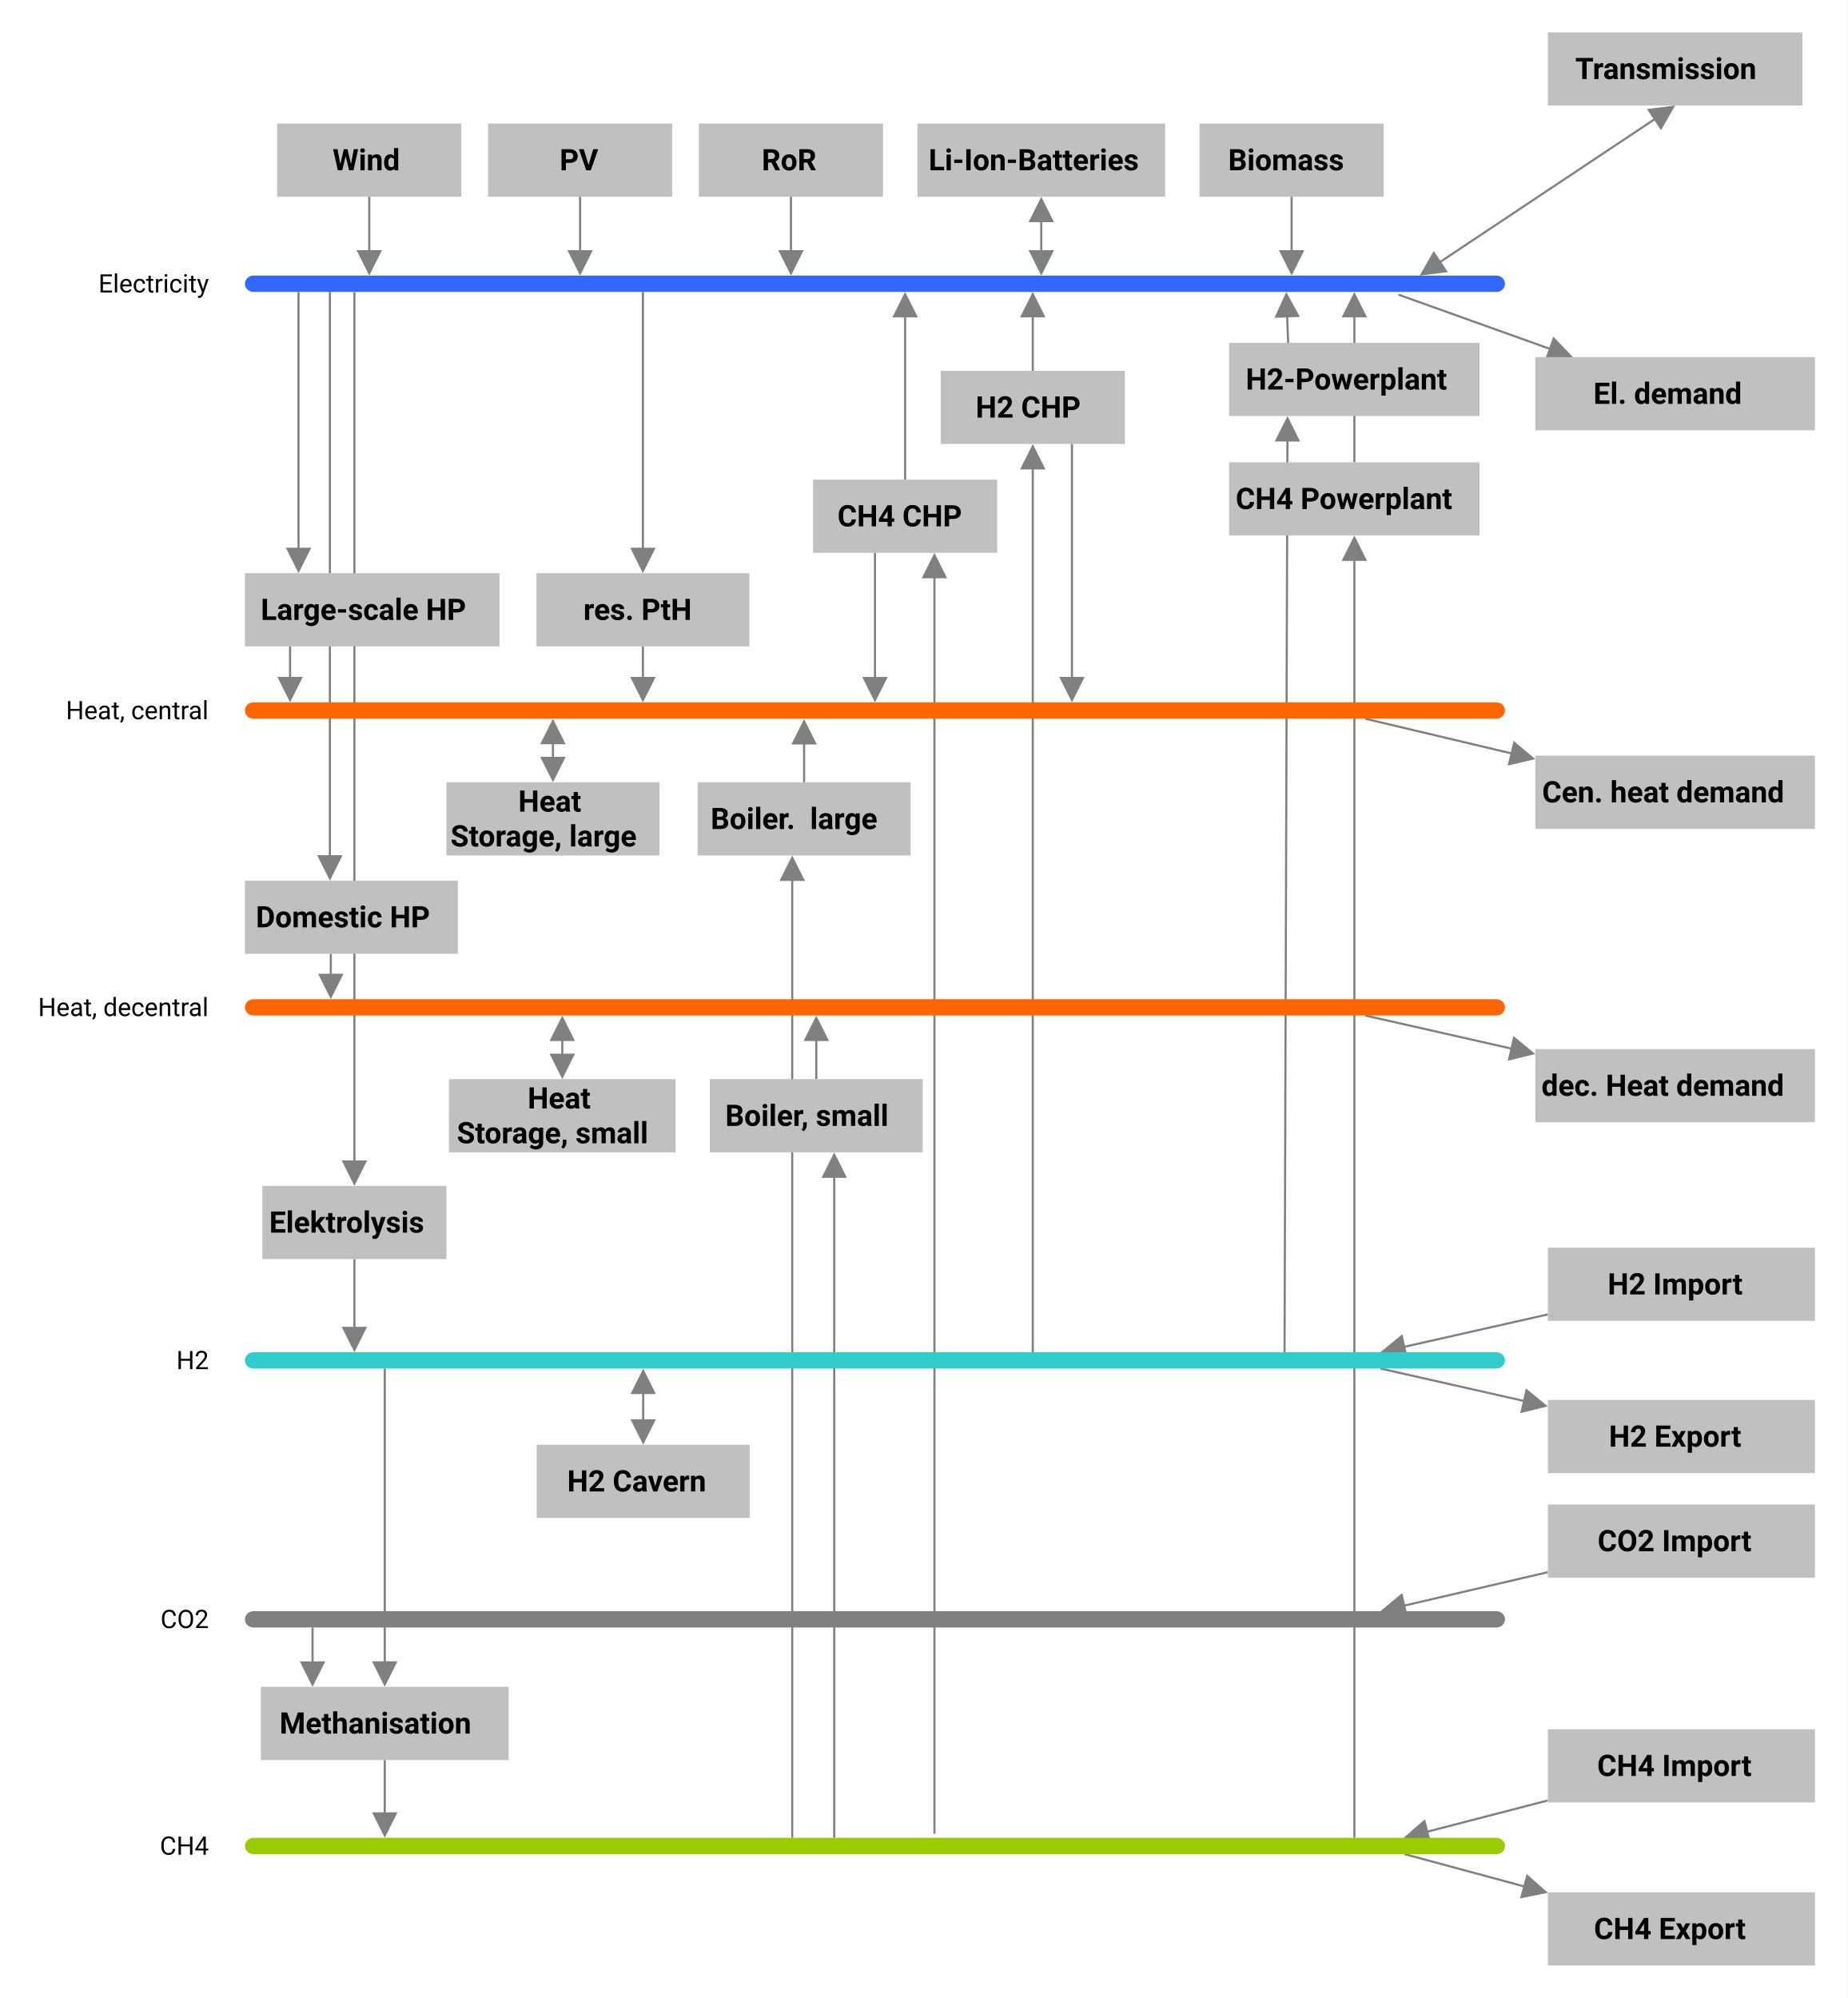
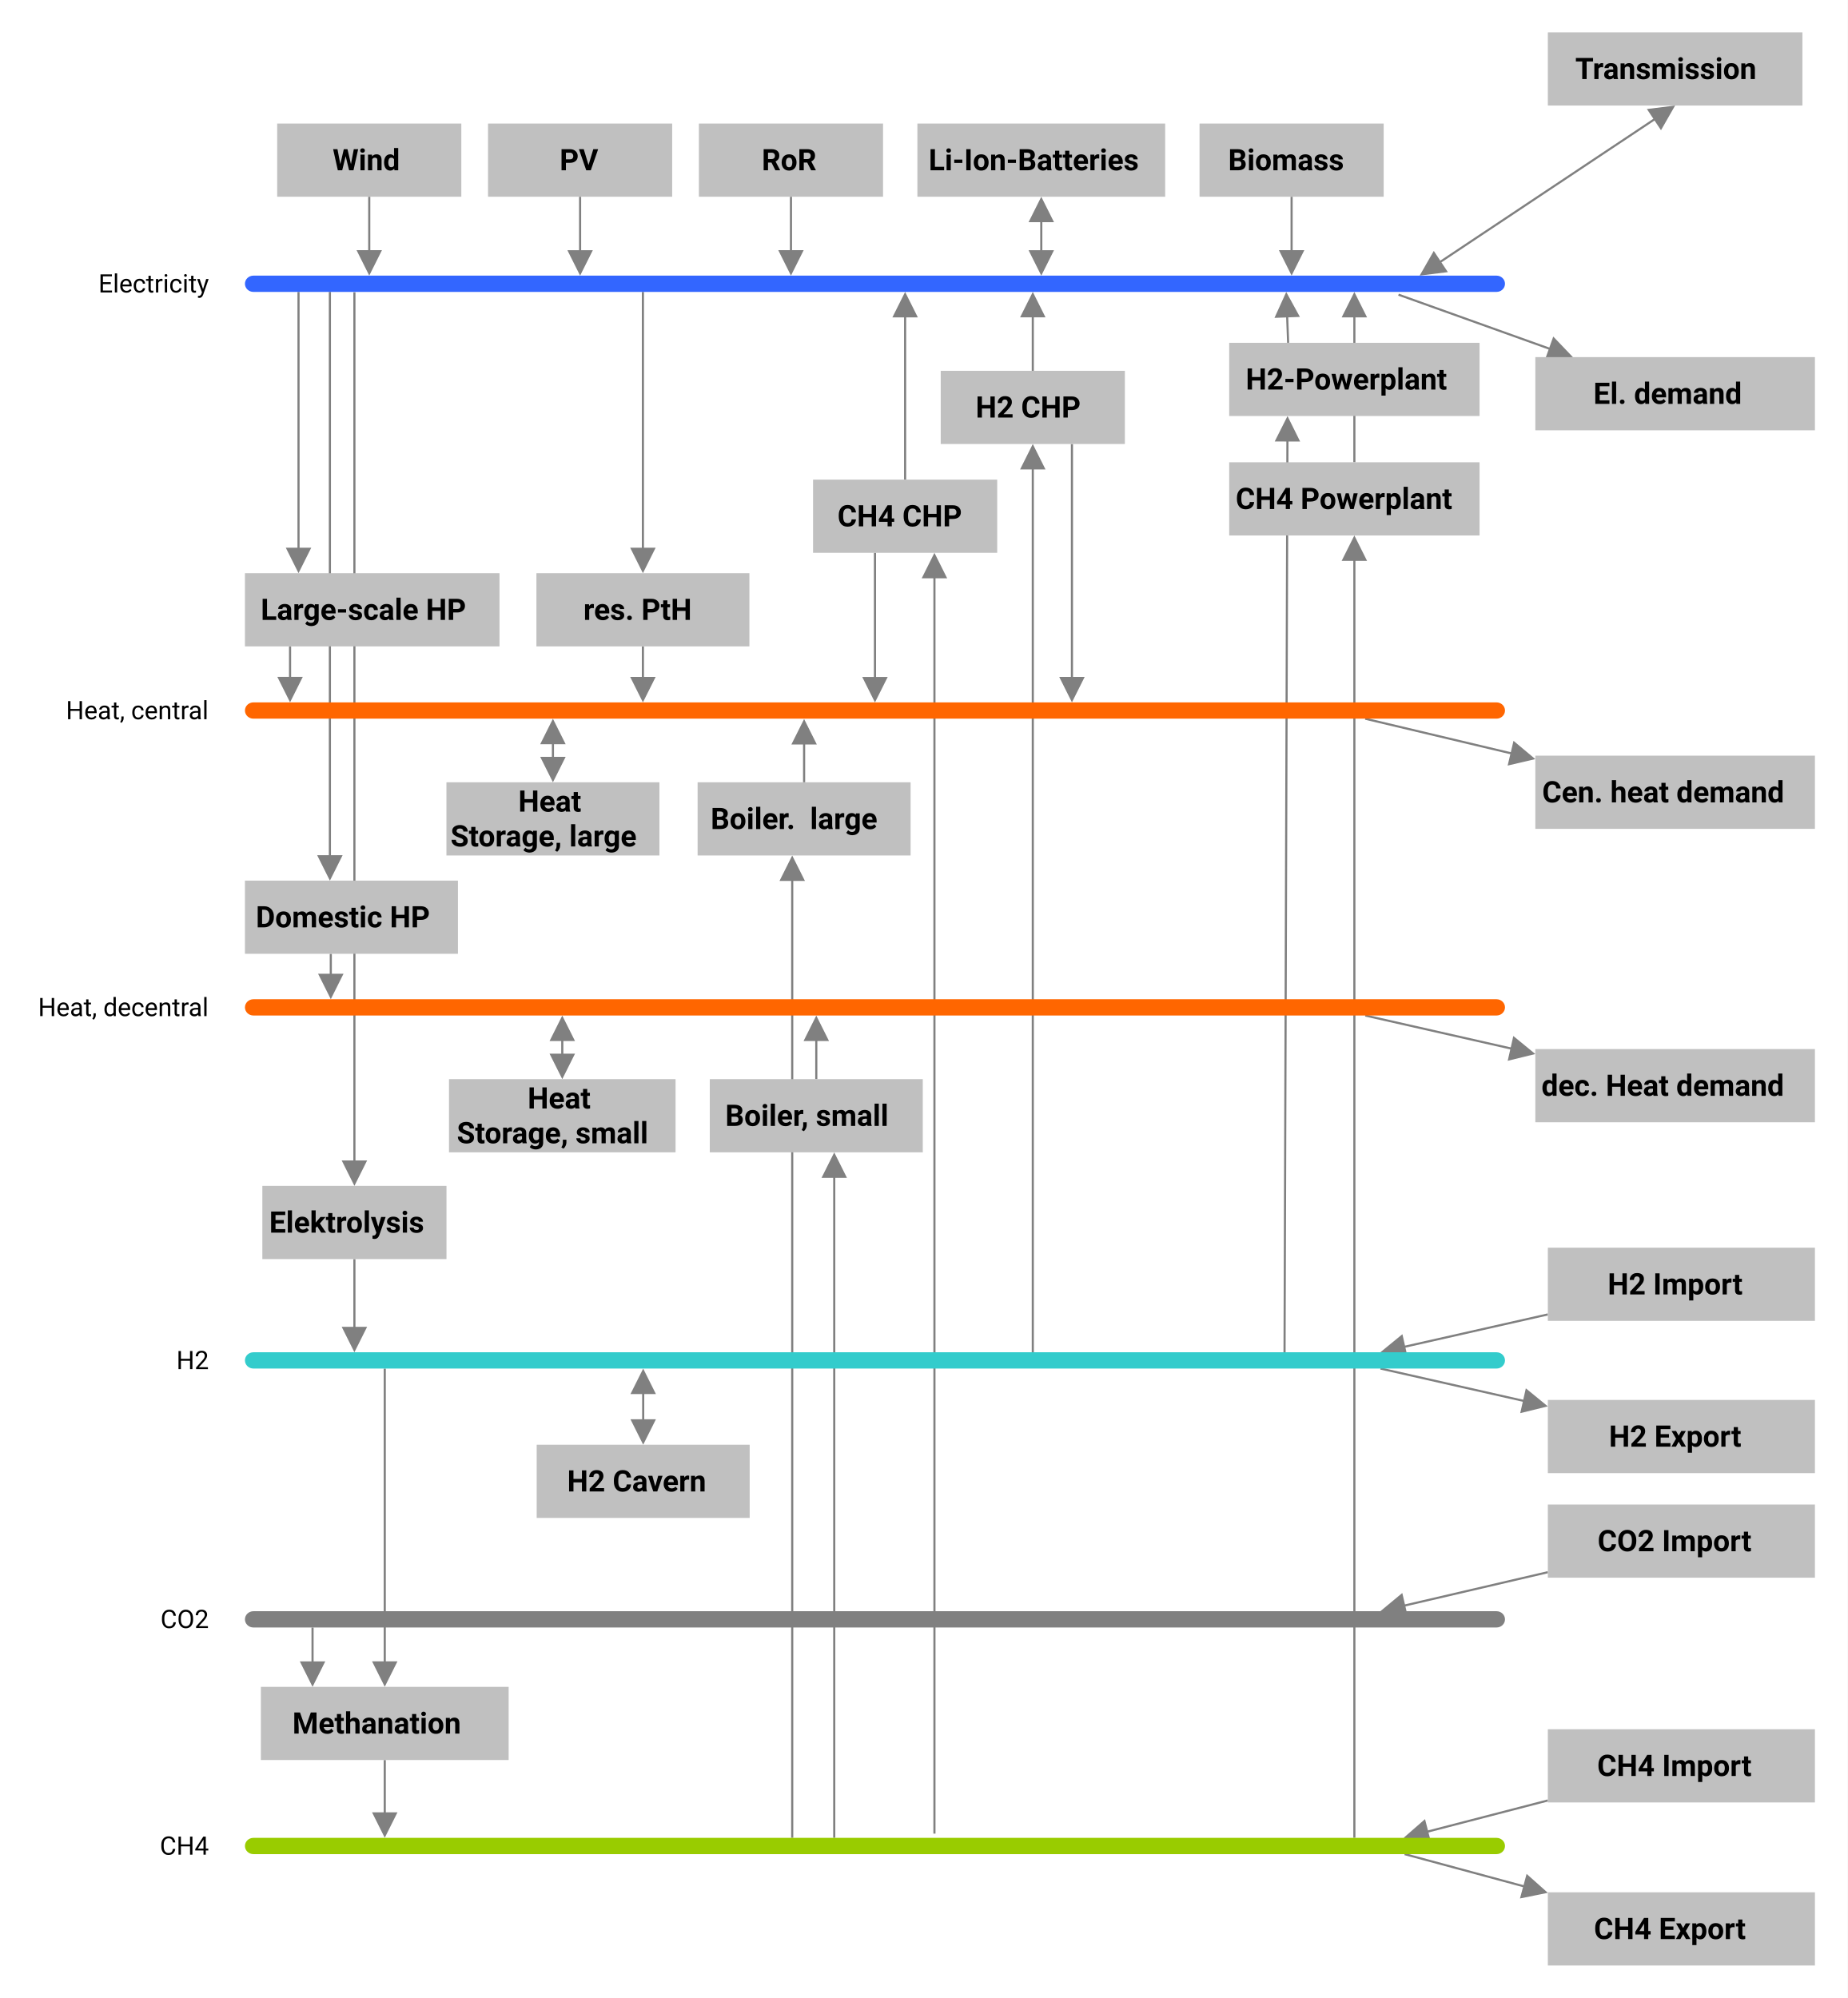
<svg xmlns="http://www.w3.org/2000/svg" fill-opacity="1" color-rendering="auto" color-interpolation="auto" text-rendering="auto" stroke="black" stroke-linecap="square" width="871" stroke-miterlimit="10" shape-rendering="auto" stroke-opacity="1" fill="black" stroke-dasharray="none" font-weight="normal" stroke-width="1" height="942" font-family="'Dialog'" font-style="normal" stroke-linejoin="miter" font-size="12px" stroke-dashoffset="0" image-rendering="auto">
  <defs id="genericDefs" />
  <g>
    <defs id="defs1">
      <clipPath clipPathUnits="userSpaceOnUse" id="clipPath1">
        <path d="M0 0 L871 0 L871 942 L0 942 L0 0 Z" />
      </clipPath>
      <clipPath clipPathUnits="userSpaceOnUse" id="clipPath2">
        <path d="M348 -145 L1219 -145 L1219 797 L348 797 L348 -145 Z" />
      </clipPath>
    </defs>
    <g fill="white" text-rendering="geometricPrecision" shape-rendering="geometricPrecision" transform="translate(-348,145)" stroke="white">
      <rect x="348" width="871" height="942" y="-145" clip-path="url(#clipPath2)" stroke="none" />
    </g>
    <g stroke-linecap="butt" transform="matrix(1,0,0,1,-348,145)" fill="gray" text-rendering="geometricPrecision" shape-rendering="geometricPrecision" stroke="gray" stroke-miterlimit="1.45">
      <path fill="none" d="M515.07 -7.191 L515.07 403.113" clip-path="url(#clipPath2)" />
      <path d="M515.07 414.113 L521.07 402.113 L509.07 402.113 Z" clip-path="url(#clipPath2)" stroke="none" />
      <path fill="none" d="M838.87 -41.247 L838.87 -26.044" clip-path="url(#clipPath2)" />
      <path d="M838.87 -52.247 L832.87 -40.247 L844.87 -40.247 Z" clip-path="url(#clipPath2)" stroke="none" />
      <path d="M838.87 -15.044 L844.87 -27.044 L832.87 -27.044 Z" clip-path="url(#clipPath2)" stroke="none" />
      <path fill="none" d="M522.067 -52.247 L522.067 -26.063" clip-path="url(#clipPath2)" />
      <path d="M522.067 -15.063 L528.067 -27.063 L516.067 -27.063 Z" clip-path="url(#clipPath2)" stroke="none" />
      <path fill="none" d="M621.467 -52.247 L621.467 -26.047" clip-path="url(#clipPath2)" />
      <path d="M621.467 -15.047 L627.467 -27.047 L615.467 -27.047 Z" clip-path="url(#clipPath2)" stroke="none" />
      <path fill="none" d="M834.867 29.828 L834.867 3.625" clip-path="url(#clipPath2)" />
      <path d="M834.867 -7.375 L828.867 4.625 L840.867 4.625 Z" clip-path="url(#clipPath2)" stroke="none" />
      <path fill="none" d="M1128.514 -89.15 L1026.386 -21.15" clip-path="url(#clipPath2)" />
      <path d="M1137.67 -95.247 L1124.357 -93.59 L1131.007 -83.602 Z" clip-path="url(#clipPath2)" stroke="none" />
      <path d="M1017.23 -15.054 L1030.543 -16.71 L1023.893 -26.698 Z" clip-path="url(#clipPath2)" stroke="none" />
      <path fill="none" d="M955.238 16.626 L954.753 3.646" clip-path="url(#clipPath2)" />
      <path d="M954.342 -7.347 L948.794 4.869 L960.786 4.421 Z" clip-path="url(#clipPath2)" stroke="none" />
      <path fill="none" d="M1079.132 19.661 L1007.264 -6.073" clip-path="url(#clipPath2)" />
      <path d="M1089.488 23.369 L1080.213 13.675 L1076.168 24.973 Z" clip-path="url(#clipPath2)" stroke="none" />
      <path fill="none" d="M986.456 72.945 L986.456 3.647" clip-path="url(#clipPath2)" />
      <path d="M986.456 -7.353 L980.456 4.647 L992.456 4.647 Z" clip-path="url(#clipPath2)" stroke="none" />
      <path fill="none" d="M720.867 -52.247 L720.867 -26.066" clip-path="url(#clipPath2)" />
      <path d="M720.867 -15.066 L726.867 -27.066 L714.867 -27.066 Z" clip-path="url(#clipPath2)" stroke="none" />
      <path fill="none" d="M956.874 -52.247 L956.874 -26.066" clip-path="url(#clipPath2)" />
      <path d="M956.874 -15.066 L962.874 -27.066 L950.874 -27.066 Z" clip-path="url(#clipPath2)" stroke="none" />
      <path fill="none" d="M774.68 81.134 L774.68 3.631" clip-path="url(#clipPath2)" />
      <path d="M774.68 -7.369 L768.68 4.631 L780.68 4.631 Z" clip-path="url(#clipPath2)" stroke="none" />
      <path fill="none" d="M529.377 684.802 L529.377 710.458" clip-path="url(#clipPath2)" />
      <path d="M529.377 721.458 L535.377 709.458 L523.377 709.458 Z" clip-path="url(#clipPath2)" stroke="none" />
      <path fill="none" d="M1067.051 744.54 L1010.151 729.162" clip-path="url(#clipPath2)" />
      <path d="M1077.67 747.41 L1067.651 738.487 L1064.521 750.072 Z" clip-path="url(#clipPath2)" stroke="none" />
      <path fill="none" d="M986.456 118.45 L986.456 721.469" clip-path="url(#clipPath2)" />
      <path d="M986.456 107.45 L980.456 119.45 L992.456 119.45 Z" clip-path="url(#clipPath2)" stroke="none" />
      <path fill="none" d="M1077.67 703.862 L1020.308 718.726" clip-path="url(#clipPath2)" />
      <path d="M1009.66 721.486 L1022.782 724.284 L1019.771 712.668 Z" clip-path="url(#clipPath2)" stroke="none" />
      <path fill="none" d="M515.07 448.618 L515.07 481.553" clip-path="url(#clipPath2)" />
      <path d="M515.07 492.553 L521.07 480.553 L509.07 480.553 Z" clip-path="url(#clipPath2)" stroke="none" />
      <path fill="none" d="M954.909 62.161 L953.542 492.542" clip-path="url(#clipPath2)" />
      <path d="M954.944 51.161 L948.906 63.142 L960.906 63.18 Z" clip-path="url(#clipPath2)" stroke="none" />
      <path fill="none" d="M1066.941 515.633 L998.766 500.226" clip-path="url(#clipPath2)" />
      <path d="M1077.67 518.057 L1067.288 509.56 L1064.643 521.264 Z" clip-path="url(#clipPath2)" stroke="none" />
      <path fill="none" d="M1077.67 474.713 L1009.458 490.108" clip-path="url(#clipPath2)" />
      <path d="M998.728 492.53 L1011.754 495.741 L1009.112 484.035 Z" clip-path="url(#clipPath2)" stroke="none" />
      <path fill="none" d="M651.074 159.75 L651.074 175.154" clip-path="url(#clipPath2)" />
      <path d="M651.074 186.154 L657.074 174.154 L645.074 174.154 Z" clip-path="url(#clipPath2)" stroke="none" />
      <path fill="none" d="M608.654 212.83 L608.654 204.867" clip-path="url(#clipPath2)" />
      <path d="M608.654 223.83 L614.654 211.83 L602.654 211.83 Z" clip-path="url(#clipPath2)" stroke="none" />
      <path d="M608.654 193.867 L602.654 205.867 L614.654 205.867 Z" clip-path="url(#clipPath2)" stroke="none" />
      <path fill="none" d="M727.061 223.83 L727.061 205" clip-path="url(#clipPath2)" />
      <path d="M727.061 194 L721.061 206 L733.061 206 Z" clip-path="url(#clipPath2)" stroke="none" />
      <path fill="none" d="M1061.065 210.345 L991.564 193.849" clip-path="url(#clipPath2)" />
      <path d="M1071.767 212.886 L1061.477 204.277 L1058.706 215.952 Z" clip-path="url(#clipPath2)" stroke="none" />
      <path fill="none" d="M484.74 159.741 L484.74 175.131" clip-path="url(#clipPath2)" />
      <path d="M484.74 186.131 L490.74 174.131 L478.74 174.131 Z" clip-path="url(#clipPath2)" stroke="none" />
      <path fill="none" d="M760.467 115.616 L760.467 175.179" clip-path="url(#clipPath2)" />
      <path d="M760.467 186.179 L766.467 174.179 L754.467 174.179 Z" clip-path="url(#clipPath2)" stroke="none" />
      <path fill="none" d="M853.322 64.338 L853.322 175.144" clip-path="url(#clipPath2)" />
      <path d="M853.322 186.144 L859.322 174.144 L847.322 174.144 Z" clip-path="url(#clipPath2)" stroke="none" />
      <path fill="none" d="M834.867 492.56 L834.867 75.334" clip-path="url(#clipPath2)" />
      <path d="M834.867 64.334 L828.867 76.334 L840.867 76.334 Z" clip-path="url(#clipPath2)" stroke="none" />
      <path fill="none" d="M651.074 -7.357 L651.074 114.244" clip-path="url(#clipPath2)" />
      <path d="M651.074 125.244 L657.074 113.244 L645.074 113.244 Z" clip-path="url(#clipPath2)" stroke="none" />
      <path fill="none" d="M721.461 721.473 L721.461 269.339" clip-path="url(#clipPath2)" />
      <path d="M721.461 258.339 L715.461 270.339 L727.461 270.339 Z" clip-path="url(#clipPath2)" stroke="none" />
      <path fill="none" d="M529.377 500.254 L529.377 639.259" clip-path="url(#clipPath2)" />
      <path d="M529.377 650.259 L535.377 638.259 L523.377 638.259 Z" clip-path="url(#clipPath2)" stroke="none" />
      <path fill="none" d="M495.338 622.338 L495.338 639.297" clip-path="url(#clipPath2)" />
      <path d="M495.338 650.297 L501.338 638.297 L489.338 638.297 Z" clip-path="url(#clipPath2)" stroke="none" />
      <path fill="none" d="M1077.67 596.241 L1009.442 612.123" clip-path="url(#clipPath2)" />
      <path d="M998.728 614.617 L1011.776 617.74 L1009.055 606.053 Z" clip-path="url(#clipPath2)" stroke="none" />
      <path fill="none" d="M1061.039 349.51 L991.603 333.79" clip-path="url(#clipPath2)" />
      <path d="M1071.767 351.939 L1061.388 343.438 L1058.738 355.142 Z" clip-path="url(#clipPath2)" stroke="none" />
      <path fill="none" d="M613.064 352.785 L613.064 344.82" clip-path="url(#clipPath2)" />
      <path d="M613.064 363.785 L619.064 351.785 L607.064 351.785 Z" clip-path="url(#clipPath2)" stroke="none" />
      <path d="M613.064 333.82 L607.064 345.82 L619.064 345.82 Z" clip-path="url(#clipPath2)" stroke="none" />
      <path fill="none" d="M732.806 363.785 L732.806 344.81" clip-path="url(#clipPath2)" />
      <path d="M732.806 333.81 L726.806 345.81 L738.806 345.81 Z" clip-path="url(#clipPath2)" stroke="none" />
      <path fill="none" d="M503.94 304.692 L503.94 315.089" clip-path="url(#clipPath2)" />
      <path d="M503.94 326.089 L509.94 314.089 L497.94 314.089 Z" clip-path="url(#clipPath2)" stroke="none" />
      <path fill="none" d="M503.516 -7.379 L503.516 259.211" clip-path="url(#clipPath2)" />
      <path d="M503.516 270.211 L509.516 258.211 L497.516 258.211 Z" clip-path="url(#clipPath2)" stroke="none" />
      <path fill="none" d="M741.267 721.481 L741.267 409.327" clip-path="url(#clipPath2)" />
      <path d="M741.267 398.327 L735.267 410.327 L747.267 410.327 Z" clip-path="url(#clipPath2)" stroke="none" />
      <path fill="none" d="M488.725 -7.353 L488.725 114.236" clip-path="url(#clipPath2)" />
      <path d="M488.725 125.236 L494.725 113.236 L482.725 113.236 Z" clip-path="url(#clipPath2)" stroke="none" />
      <path fill="none" d="M651.206 511.255 L651.206 525.149" clip-path="url(#clipPath2)" />
      <path d="M651.206 500.255 L645.206 512.255 L657.206 512.255 Z" clip-path="url(#clipPath2)" stroke="none" />
      <path d="M651.206 536.149 L657.206 524.149 L645.206 524.149 Z" clip-path="url(#clipPath2)" stroke="none" />
      <path fill="none" d="M788.5 719.5 L788.5 126.647" clip-path="url(#clipPath2)" />
      <path d="M788.5 115.647 L782.5 127.647 L794.5 127.647 Z" clip-path="url(#clipPath2)" stroke="none" />
    </g>
    <g fill="silver" text-rendering="geometricPrecision" shape-rendering="geometricPrecision" transform="matrix(1,0,0,1,-348,145)" stroke="silver">
      <rect x="471.667" width="86.806" height="34.506" y="414.113" clip-path="url(#clipPath2)" stroke="none" />
    </g>
    <g font-size="14px" stroke-linecap="butt" transform="matrix(1,0,0,1,-348,145)" text-rendering="geometricPrecision" font-family="'Roboto'" shape-rendering="geometricPrecision" font-weight="bold" stroke-miterlimit="1.45">
      <text x="474.926" xml:space="preserve" y="436.151" clip-path="url(#clipPath2)" stroke="none">Elektrolysis</text>
    </g>
    <g fill="rgb(51,102,255)" text-rendering="geometricPrecision" shape-rendering="geometricPrecision" transform="matrix(1,0,0,1,-348,145)" stroke="rgb(51,102,255)">
      <rect x="463.467" y="-15.047" clip-path="url(#clipPath2)" width="594" rx="4" ry="4" height="7.675" stroke="none" />
    </g>
    <g text-rendering="geometricPrecision" stroke-miterlimit="1.45" shape-rendering="geometricPrecision" font-family="'Roboto'" transform="matrix(1,0,0,1,-348,145)" stroke-linecap="butt">
      <text x="394.399" xml:space="preserve" y="-7.108" clip-path="url(#clipPath2)" stroke="none">Electricity</text>
    </g>
    <g fill="rgb(153,204,0)" text-rendering="geometricPrecision" shape-rendering="geometricPrecision" transform="matrix(1,0,0,1,-348,145)" stroke="rgb(153,204,0)">
      <rect x="463.467" y="721.496" clip-path="url(#clipPath2)" width="594" rx="4" ry="4" height="7.675" stroke="none" />
    </g>
    <g text-rendering="geometricPrecision" stroke-miterlimit="1.45" shape-rendering="geometricPrecision" font-family="'Roboto'" transform="matrix(1,0,0,1,-348,145)" stroke-linecap="butt">
      <text x="423.35" xml:space="preserve" y="729.435" clip-path="url(#clipPath2)" stroke="none">CH4</text>
    </g>
    <g fill="rgb(51,204,204)" text-rendering="geometricPrecision" shape-rendering="geometricPrecision" transform="matrix(1,0,0,1,-348,145)" stroke="rgb(51,204,204)">
      <rect x="463.467" y="492.556" clip-path="url(#clipPath2)" width="594" rx="4" ry="4" height="7.675" stroke="none" />
    </g>
    <g text-rendering="geometricPrecision" stroke-miterlimit="1.45" shape-rendering="geometricPrecision" font-family="'Roboto'" transform="matrix(1,0,0,1,-348,145)" stroke-linecap="butt">
      <text x="431.16" xml:space="preserve" y="500.495" clip-path="url(#clipPath2)" stroke="none">H2</text>
    </g>
    <g fill="rgb(255,102,0)" text-rendering="geometricPrecision" shape-rendering="geometricPrecision" transform="matrix(1,0,0,1,-348,145)" stroke="rgb(255,102,0)">
      <rect x="463.467" y="186.155" clip-path="url(#clipPath2)" width="594" rx="4" ry="4" height="7.675" stroke="none" />
    </g>
    <g text-rendering="geometricPrecision" stroke-miterlimit="1.45" shape-rendering="geometricPrecision" font-family="'Roboto'" transform="matrix(1,0,0,1,-348,145)" stroke-linecap="butt">
      <text x="379.088" xml:space="preserve" y="194.094" clip-path="url(#clipPath2)" stroke="none">Heat, central</text>
    </g>
    <g fill="silver" text-rendering="geometricPrecision" shape-rendering="geometricPrecision" transform="matrix(1,0,0,1,-348,145)" stroke="silver">
      <rect x="791.464" width="86.806" height="34.506" y="29.828" clip-path="url(#clipPath2)" stroke="none" />
    </g>
    <g font-size="14px" stroke-linecap="butt" transform="matrix(1,0,0,1,-348,145)" text-rendering="geometricPrecision" font-family="'Roboto'" shape-rendering="geometricPrecision" font-weight="bold" stroke-miterlimit="1.45">
      <text x="807.934" xml:space="preserve" y="51.866" clip-path="url(#clipPath2)" stroke="none">H2 CHP</text>
    </g>
    <g fill="silver" text-rendering="geometricPrecision" shape-rendering="geometricPrecision" transform="matrix(1,0,0,1,-348,145)" stroke="silver">
      <rect x="600.87" width="100.406" height="34.506" y="125.244" clip-path="url(#clipPath2)" stroke="none" />
    </g>
    <g font-size="14px" stroke-linecap="butt" transform="matrix(1,0,0,1,-348,145)" text-rendering="geometricPrecision" font-family="'Roboto'" shape-rendering="geometricPrecision" font-weight="bold" stroke-miterlimit="1.45">
      <text x="623.029" xml:space="preserve" y="147.282" clip-path="url(#clipPath2)" stroke="none">res. PtH</text>
    </g>
    <g fill="silver" text-rendering="geometricPrecision" shape-rendering="geometricPrecision" transform="matrix(1,0,0,1,-348,145)" stroke="silver">
      <rect x="780.467" width="116.806" height="34.506" y="-86.752" clip-path="url(#clipPath2)" stroke="none" />
    </g>
    <g font-size="14px" stroke-linecap="butt" transform="matrix(1,0,0,1,-348,145)" text-rendering="geometricPrecision" font-family="'Roboto'" shape-rendering="geometricPrecision" font-weight="bold" stroke-miterlimit="1.45">
      <text x="785.772" xml:space="preserve" y="-64.714" clip-path="url(#clipPath2)" stroke="none">Li-Ion-Batteries</text>
    </g>
    <g fill="silver" text-rendering="geometricPrecision" shape-rendering="geometricPrecision" transform="matrix(1,0,0,1,-348,145)" stroke="silver">
      <rect x="558.451" width="100.406" height="34.506" y="223.83" clip-path="url(#clipPath2)" stroke="none" />
    </g>
    <g font-size="14px" stroke-linecap="butt" transform="matrix(1,0,0,1,-348,145)" text-rendering="geometricPrecision" font-family="'Roboto'" shape-rendering="geometricPrecision" font-weight="bold" stroke-miterlimit="1.45">
      <text x="592.317" xml:space="preserve" y="237.665" clip-path="url(#clipPath2)" stroke="none">Heat</text>
      <text x="560.386" xml:space="preserve" y="254.071" clip-path="url(#clipPath2)" stroke="none">Storage, large</text>
    </g>
    <g fill="silver" text-rendering="geometricPrecision" shape-rendering="geometricPrecision" transform="matrix(1,0,0,1,-348,145)" stroke="silver">
      <rect x="676.858" width="100.406" height="34.506" y="223.83" clip-path="url(#clipPath2)" stroke="none" />
    </g>
    <g font-size="14px" stroke-linecap="butt" transform="matrix(1,0,0,1,-348,145)" text-rendering="geometricPrecision" font-family="'Roboto'" shape-rendering="geometricPrecision" font-weight="bold" stroke-miterlimit="1.45">
      <text x="683.01" xml:space="preserve" y="245.868" clip-path="url(#clipPath2)" stroke="none">Boiler.  large</text>
    </g>
    <g fill="silver" text-rendering="geometricPrecision" shape-rendering="geometricPrecision" transform="matrix(1,0,0,1,-348,145)" stroke="silver">
      <rect x="478.664" width="86.806" height="34.506" y="-86.752" clip-path="url(#clipPath2)" stroke="none" />
    </g>
    <g font-size="14px" stroke-linecap="butt" transform="matrix(1,0,0,1,-348,145)" text-rendering="geometricPrecision" font-family="'Roboto'" shape-rendering="geometricPrecision" font-weight="bold" stroke-miterlimit="1.45">
      <text x="504.803" xml:space="preserve" y="-64.714" clip-path="url(#clipPath2)" stroke="none">Wind</text>
    </g>
    <g fill="silver" text-rendering="geometricPrecision" shape-rendering="geometricPrecision" transform="matrix(1,0,0,1,-348,145)" stroke="silver">
      <rect x="578.064" width="86.806" height="34.506" y="-86.752" clip-path="url(#clipPath2)" stroke="none" />
    </g>
    <g font-size="14px" stroke-linecap="butt" transform="matrix(1,0,0,1,-348,145)" text-rendering="geometricPrecision" font-family="'Roboto'" shape-rendering="geometricPrecision" font-weight="bold" stroke-miterlimit="1.45">
      <text x="611.825" xml:space="preserve" y="-64.714" clip-path="url(#clipPath2)" stroke="none">PV</text>
    </g>
    <g fill="silver" text-rendering="geometricPrecision" shape-rendering="geometricPrecision" transform="matrix(1,0,0,1,-348,145)" stroke="silver">
      <rect x="470.974" width="116.806" height="34.506" y="650.296" clip-path="url(#clipPath2)" stroke="none" />
    </g>
    <g font-size="14px" stroke-linecap="butt" transform="matrix(1,0,0,1,-348,145)" text-rendering="geometricPrecision" font-family="'Roboto'" shape-rendering="geometricPrecision" font-weight="bold" stroke-miterlimit="1.45">
-       <text x="479.769" xml:space="preserve" y="672.334" clip-path="url(#clipPath2)" stroke="none">Methanisation</text>
+       <text x="485.849" xml:space="preserve" y="672.334" clip-path="url(#clipPath2)" stroke="none">Methanation</text>
    </g>
    <g fill="gray" text-rendering="geometricPrecision" shape-rendering="geometricPrecision" transform="matrix(1,0,0,1,-348,145)" stroke="gray">
      <rect x="463.467" y="614.64" clip-path="url(#clipPath2)" width="594" rx="4" ry="4" height="7.675" stroke="none" />
    </g>
    <g text-rendering="geometricPrecision" stroke-miterlimit="1.45" shape-rendering="geometricPrecision" font-family="'Roboto'" transform="matrix(1,0,0,1,-348,145)" stroke-linecap="butt">
      <text x="423.654" xml:space="preserve" y="622.579" clip-path="url(#clipPath2)" stroke="none">CO2</text>
    </g>
    <g fill="silver" text-rendering="geometricPrecision" shape-rendering="geometricPrecision" transform="matrix(1,0,0,1,-348,145)" stroke="silver">
      <rect x="1077.67" width="120" height="34.506" y="-129.752" clip-path="url(#clipPath2)" stroke="none" />
    </g>
    <g font-size="14px" stroke-linecap="butt" transform="matrix(1,0,0,1,-348,145)" text-rendering="geometricPrecision" font-family="'Roboto'" shape-rendering="geometricPrecision" font-weight="bold" stroke-miterlimit="1.45">
      <text x="1090.605" xml:space="preserve" y="-107.714" clip-path="url(#clipPath2)" stroke="none">Transmission</text>
    </g>
    <g fill="silver" text-rendering="geometricPrecision" shape-rendering="geometricPrecision" transform="matrix(1,0,0,1,-348,145)" stroke="silver">
      <rect x="927.445" width="118.022" height="34.506" y="16.628" clip-path="url(#clipPath2)" stroke="none" />
    </g>
    <g font-size="14px" stroke-linecap="butt" transform="matrix(1,0,0,1,-348,145)" text-rendering="geometricPrecision" font-family="'Roboto'" shape-rendering="geometricPrecision" font-weight="bold" stroke-miterlimit="1.45">
      <text x="935.255" xml:space="preserve" y="38.666" clip-path="url(#clipPath2)" stroke="none">H2-Powerplant</text>
    </g>
    <g fill="silver" text-rendering="geometricPrecision" shape-rendering="geometricPrecision" transform="matrix(1,0,0,1,-348,145)" stroke="silver">
      <rect x="1077.67" width="125.903" height="34.506" y="747.171" clip-path="url(#clipPath2)" stroke="none" />
    </g>
    <g font-size="14px" stroke-linecap="butt" transform="matrix(1,0,0,1,-348,145)" text-rendering="geometricPrecision" font-family="'Roboto'" shape-rendering="geometricPrecision" font-weight="bold" stroke-miterlimit="1.45">
      <text x="1099.408" xml:space="preserve" y="769.209" clip-path="url(#clipPath2)" stroke="none">CH4 Export </text>
    </g>
    <g fill="silver" text-rendering="geometricPrecision" shape-rendering="geometricPrecision" transform="matrix(1,0,0,1,-348,145)" stroke="silver">
      <rect x="1071.767" width="131.806" height="34.506" y="211.276" clip-path="url(#clipPath2)" stroke="none" />
    </g>
    <g font-size="14px" stroke-linecap="butt" transform="matrix(1,0,0,1,-348,145)" text-rendering="geometricPrecision" font-family="'Roboto'" shape-rendering="geometricPrecision" font-weight="bold" stroke-miterlimit="1.45">
      <text x="1074.988" xml:space="preserve" y="233.314" clip-path="url(#clipPath2)" stroke="none">Cen. heat demand</text>
    </g>
    <g fill="silver" text-rendering="geometricPrecision" shape-rendering="geometricPrecision" transform="matrix(1,0,0,1,-348,145)" stroke="silver">
      <rect x="1071.767" width="131.806" height="34.506" y="23.369" clip-path="url(#clipPath2)" stroke="none" />
    </g>
    <g font-size="14px" stroke-linecap="butt" transform="matrix(1,0,0,1,-348,145)" text-rendering="geometricPrecision" font-family="'Roboto'" shape-rendering="geometricPrecision" font-weight="bold" stroke-miterlimit="1.45">
      <text x="1099.147" xml:space="preserve" y="45.407" clip-path="url(#clipPath2)" stroke="none">El. demand</text>
    </g>
    <g fill="silver" text-rendering="geometricPrecision" shape-rendering="geometricPrecision" transform="matrix(1,0,0,1,-348,145)" stroke="silver">
      <rect x="927.445" width="118.022" height="34.506" y="72.945" clip-path="url(#clipPath2)" stroke="none" />
    </g>
    <g font-size="14px" stroke-linecap="butt" transform="matrix(1,0,0,1,-348,145)" text-rendering="geometricPrecision" font-family="'Roboto'" shape-rendering="geometricPrecision" font-weight="bold" stroke-miterlimit="1.45">
      <text x="930.511" xml:space="preserve" y="94.983" clip-path="url(#clipPath2)" stroke="none">CH4 Powerplant</text>
    </g>
    <g fill="silver" text-rendering="geometricPrecision" shape-rendering="geometricPrecision" transform="matrix(1,0,0,1,-348,145)" stroke="silver">
      <rect x="677.464" width="86.806" height="34.506" y="-86.752" clip-path="url(#clipPath2)" stroke="none" />
    </g>
    <g font-size="14px" stroke-linecap="butt" transform="matrix(1,0,0,1,-348,145)" text-rendering="geometricPrecision" font-family="'Roboto'" shape-rendering="geometricPrecision" font-weight="bold" stroke-miterlimit="1.45">
      <text x="707.096" xml:space="preserve" y="-64.714" clip-path="url(#clipPath2)" stroke="none">RoR</text>
    </g>
    <g fill="silver" text-rendering="geometricPrecision" shape-rendering="geometricPrecision" transform="matrix(1,0,0,1,-348,145)" stroke="silver">
      <rect x="913.47" width="86.806" height="34.506" y="-86.752" clip-path="url(#clipPath2)" stroke="none" />
    </g>
    <g font-size="14px" stroke-linecap="butt" transform="matrix(1,0,0,1,-348,145)" text-rendering="geometricPrecision" font-family="'Roboto'" shape-rendering="geometricPrecision" font-weight="bold" stroke-miterlimit="1.45">
      <text x="926.96" xml:space="preserve" y="-64.714" clip-path="url(#clipPath2)" stroke="none">Biomass</text>
    </g>
    <g fill="silver" text-rendering="geometricPrecision" shape-rendering="geometricPrecision" transform="matrix(1,0,0,1,-348,145)" stroke="silver">
      <rect x="1077.67" width="125.903" height="34.506" y="515.03" clip-path="url(#clipPath2)" stroke="none" />
    </g>
    <g font-size="14px" stroke-linecap="butt" transform="matrix(1,0,0,1,-348,145)" text-rendering="geometricPrecision" font-family="'Roboto'" shape-rendering="geometricPrecision" font-weight="bold" stroke-miterlimit="1.45">
      <text x="1106.47" xml:space="preserve" y="537.068" clip-path="url(#clipPath2)" stroke="none">H2 Export</text>
    </g>
    <g fill="silver" text-rendering="geometricPrecision" shape-rendering="geometricPrecision" transform="matrix(1,0,0,1,-348,145)" stroke="silver">
      <rect x="1077.67" width="125.903" height="34.506" y="564.335" clip-path="url(#clipPath2)" stroke="none" />
    </g>
    <g font-size="14px" stroke-linecap="butt" transform="matrix(1,0,0,1,-348,145)" text-rendering="geometricPrecision" font-family="'Roboto'" shape-rendering="geometricPrecision" font-weight="bold" stroke-miterlimit="1.45">
      <text x="1101.114" xml:space="preserve" y="586.373" clip-path="url(#clipPath2)" stroke="none">CO2 Import</text>
    </g>
    <g fill="silver" text-rendering="geometricPrecision" shape-rendering="geometricPrecision" transform="matrix(1,0,0,1,-348,145)" stroke="silver">
      <rect x="1077.67" width="125.903" height="34.506" y="670.296" clip-path="url(#clipPath2)" stroke="none" />
    </g>
    <g font-size="14px" stroke-linecap="butt" transform="matrix(1,0,0,1,-348,145)" text-rendering="geometricPrecision" font-family="'Roboto'" shape-rendering="geometricPrecision" font-weight="bold" stroke-miterlimit="1.45">
      <text x="1100.936" xml:space="preserve" y="692.334" clip-path="url(#clipPath2)" stroke="none">CH4 Import</text>
    </g>
    <g fill="silver" text-rendering="geometricPrecision" shape-rendering="geometricPrecision" transform="matrix(1,0,0,1,-348,145)" stroke="silver">
      <rect x="1077.67" width="125.903" height="34.506" y="443.252" clip-path="url(#clipPath2)" stroke="none" />
    </g>
    <g font-size="14px" stroke-linecap="butt" transform="matrix(1,0,0,1,-348,145)" text-rendering="geometricPrecision" font-family="'Roboto'" shape-rendering="geometricPrecision" font-weight="bold" stroke-miterlimit="1.45">
      <text x="1105.878" xml:space="preserve" y="465.29" clip-path="url(#clipPath2)" stroke="none">H2 Import</text>
    </g>
    <g fill="rgb(255,102,0)" text-rendering="geometricPrecision" shape-rendering="geometricPrecision" transform="matrix(1,0,0,1,-348,145)" stroke="rgb(255,102,0)">
      <rect x="463.467" y="326.11" clip-path="url(#clipPath2)" width="594" rx="4" ry="4" height="7.675" stroke="none" />
    </g>
    <g text-rendering="geometricPrecision" stroke-miterlimit="1.45" shape-rendering="geometricPrecision" font-family="'Roboto'" transform="matrix(1,0,0,1,-348,145)" stroke-linecap="butt">
      <text x="365.963" xml:space="preserve" y="334.049" clip-path="url(#clipPath2)" stroke="none">Heat, decentral</text>
    </g>
    <g fill="silver" text-rendering="geometricPrecision" shape-rendering="geometricPrecision" transform="matrix(1,0,0,1,-348,145)" stroke="silver">
      <rect x="1071.767" width="131.806" height="34.506" y="349.607" clip-path="url(#clipPath2)" stroke="none" />
    </g>
    <g font-size="14px" stroke-linecap="butt" transform="matrix(1,0,0,1,-348,145)" text-rendering="geometricPrecision" font-family="'Roboto'" shape-rendering="geometricPrecision" font-weight="bold" stroke-miterlimit="1.45">
      <text x="1074.66" xml:space="preserve" y="371.645" clip-path="url(#clipPath2)" stroke="none">dec. Heat demand</text>
    </g>
    <g fill="silver" text-rendering="geometricPrecision" shape-rendering="geometricPrecision" transform="matrix(1,0,0,1,-348,145)" stroke="silver">
      <rect x="463.467" width="100.406" height="34.506" y="270.182" clip-path="url(#clipPath2)" stroke="none" />
    </g>
    <g font-size="14px" stroke-linecap="butt" transform="matrix(1,0,0,1,-348,145)" text-rendering="geometricPrecision" font-family="'Roboto'" shape-rendering="geometricPrecision" font-weight="bold" stroke-miterlimit="1.45">
      <text x="468.598" xml:space="preserve" y="292.219" clip-path="url(#clipPath2)" stroke="none">Domestic HP</text>
    </g>
    <g fill="silver" text-rendering="geometricPrecision" shape-rendering="geometricPrecision" transform="matrix(1,0,0,1,-348,145)" stroke="silver">
      <rect x="559.661" width="106.806" height="34.506" y="363.785" clip-path="url(#clipPath2)" stroke="none" />
    </g>
    <g font-size="14px" stroke-linecap="butt" transform="matrix(1,0,0,1,-348,145)" text-rendering="geometricPrecision" font-family="'Roboto'" shape-rendering="geometricPrecision" font-weight="bold" stroke-miterlimit="1.45">
      <text x="596.726" xml:space="preserve" y="377.62" clip-path="url(#clipPath2)" stroke="none">Heat</text>
      <text x="563.356" xml:space="preserve" y="394.026" clip-path="url(#clipPath2)" stroke="none">Storage, small</text>
    </g>
    <g fill="silver" text-rendering="geometricPrecision" shape-rendering="geometricPrecision" transform="matrix(1,0,0,1,-348,145)" stroke="silver">
      <rect x="682.602" width="100.406" height="34.506" y="363.785" clip-path="url(#clipPath2)" stroke="none" />
    </g>
    <g font-size="14px" stroke-linecap="butt" transform="matrix(1,0,0,1,-348,145)" text-rendering="geometricPrecision" font-family="'Roboto'" shape-rendering="geometricPrecision" font-weight="bold" stroke-miterlimit="1.45">
      <text x="689.903" xml:space="preserve" y="385.823" clip-path="url(#clipPath2)" stroke="none">Boiler, small</text>
    </g>
    <g fill="silver" text-rendering="geometricPrecision" shape-rendering="geometricPrecision" transform="matrix(1,0,0,1,-348,145)" stroke="silver">
      <rect x="463.467" width="120" height="34.506" y="125.244" clip-path="url(#clipPath2)" stroke="none" />
    </g>
    <g font-size="14px" stroke-linecap="butt" transform="matrix(1,0,0,1,-348,145)" text-rendering="geometricPrecision" font-family="'Roboto'" shape-rendering="geometricPrecision" font-weight="bold" stroke-miterlimit="1.45">
      <text x="470.923" xml:space="preserve" y="147.282" clip-path="url(#clipPath2)" stroke="none">Large-scale HP</text>
    </g>
    <g fill="silver" text-rendering="geometricPrecision" shape-rendering="geometricPrecision" transform="matrix(1,0,0,1,-348,145)" stroke="silver">
      <rect x="601.002" width="100.406" height="34.506" y="536.149" clip-path="url(#clipPath2)" stroke="none" />
    </g>
    <g font-size="14px" stroke-linecap="butt" transform="matrix(1,0,0,1,-348,145)" text-rendering="geometricPrecision" font-family="'Roboto'" shape-rendering="geometricPrecision" font-weight="bold" stroke-miterlimit="1.45">
      <text x="615.382" xml:space="preserve" y="558.187" clip-path="url(#clipPath2)" stroke="none">H2 Cavern</text>
    </g>
    <g fill="silver" text-rendering="geometricPrecision" shape-rendering="geometricPrecision" transform="matrix(1,0,0,1,-348,145)" stroke="silver">
      <rect x="731.277" width="86.806" height="34.506" y="81.134" clip-path="url(#clipPath2)" stroke="none" />
    </g>
    <g font-size="14px" stroke-linecap="butt" transform="matrix(1,0,0,1,-348,145)" text-rendering="geometricPrecision" font-family="'Roboto'" shape-rendering="geometricPrecision" font-weight="bold" stroke-miterlimit="1.45">
      <text x="742.804" xml:space="preserve" y="103.172" clip-path="url(#clipPath2)" stroke="none">CH4 CHP</text>
    </g>
  </g>
</svg>
